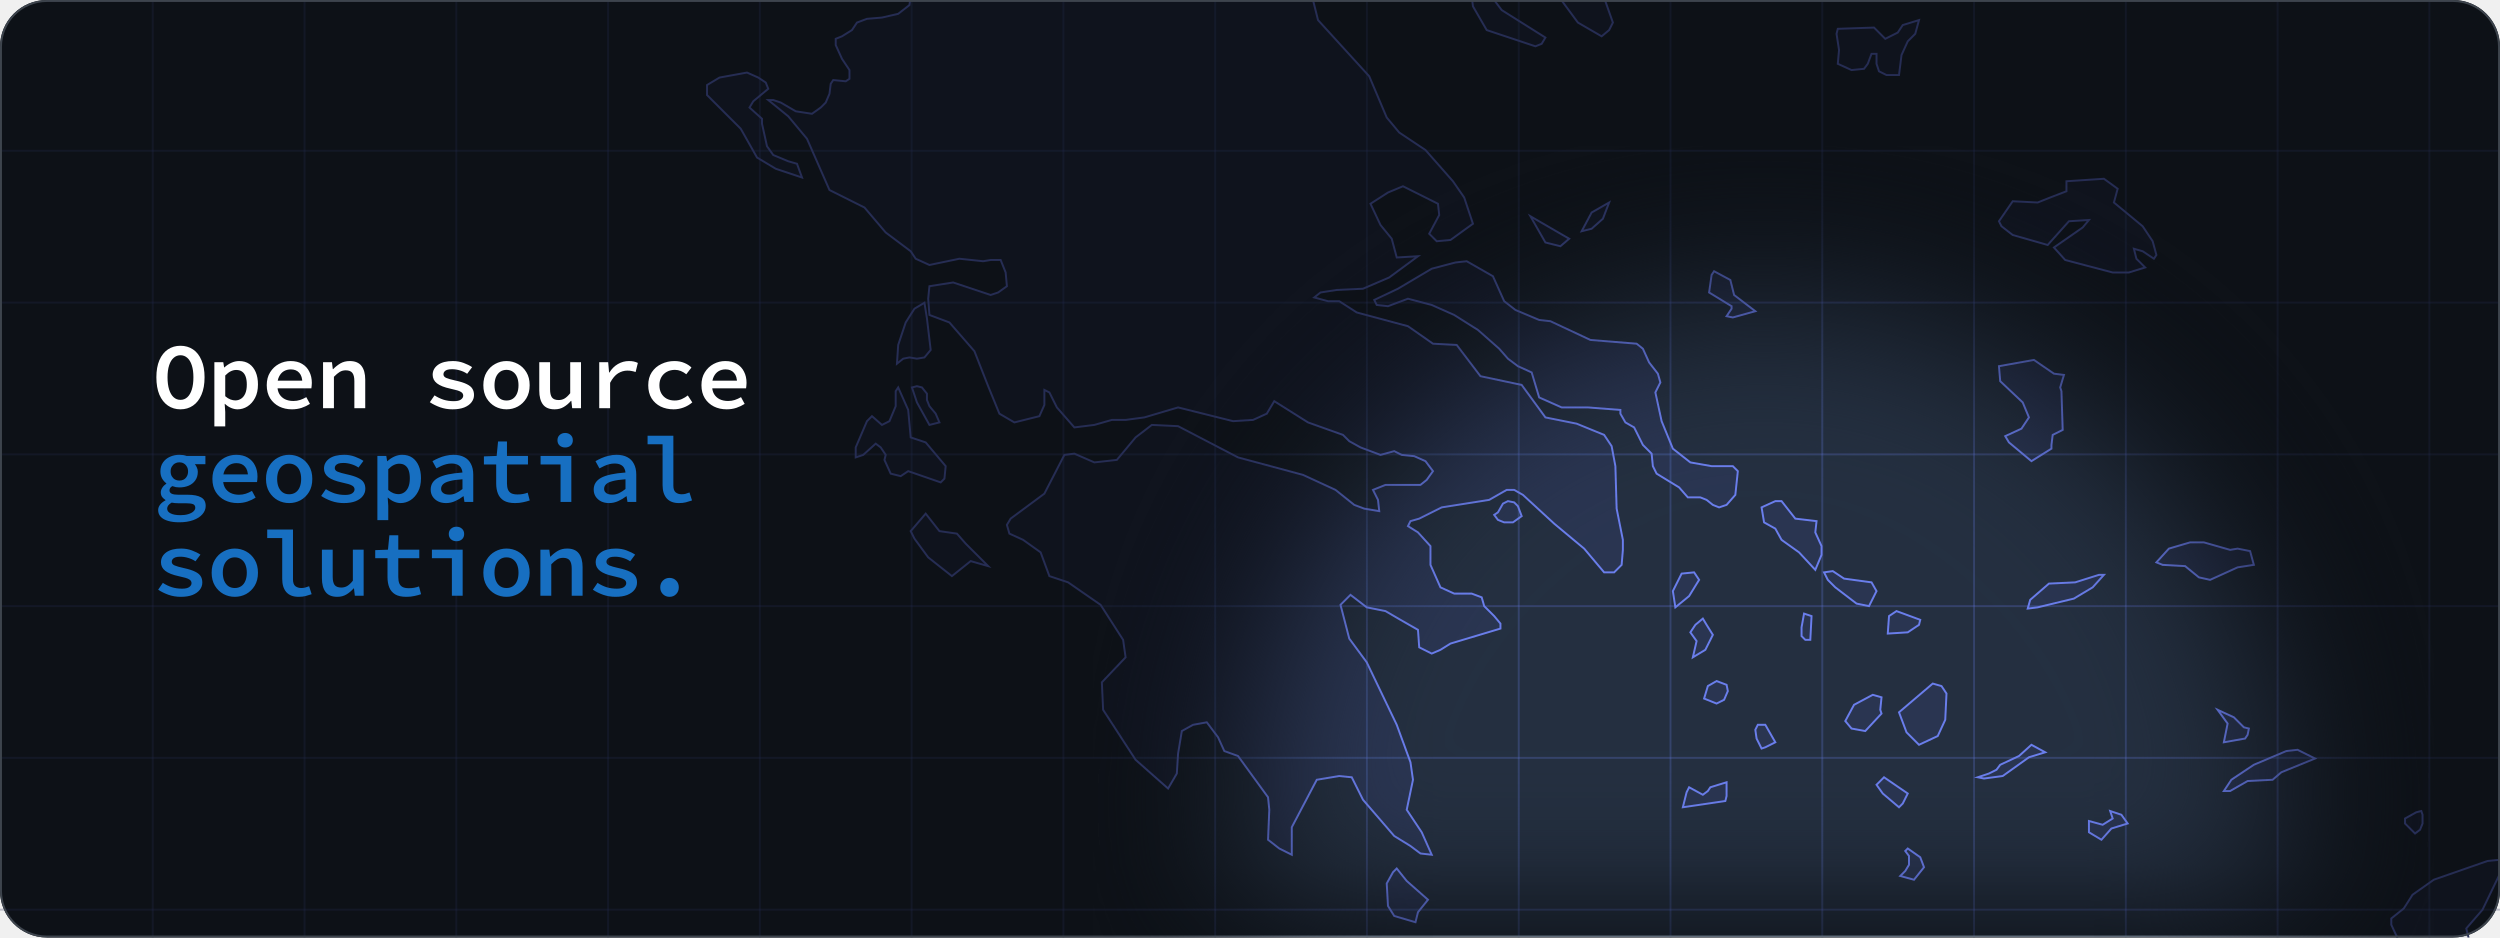
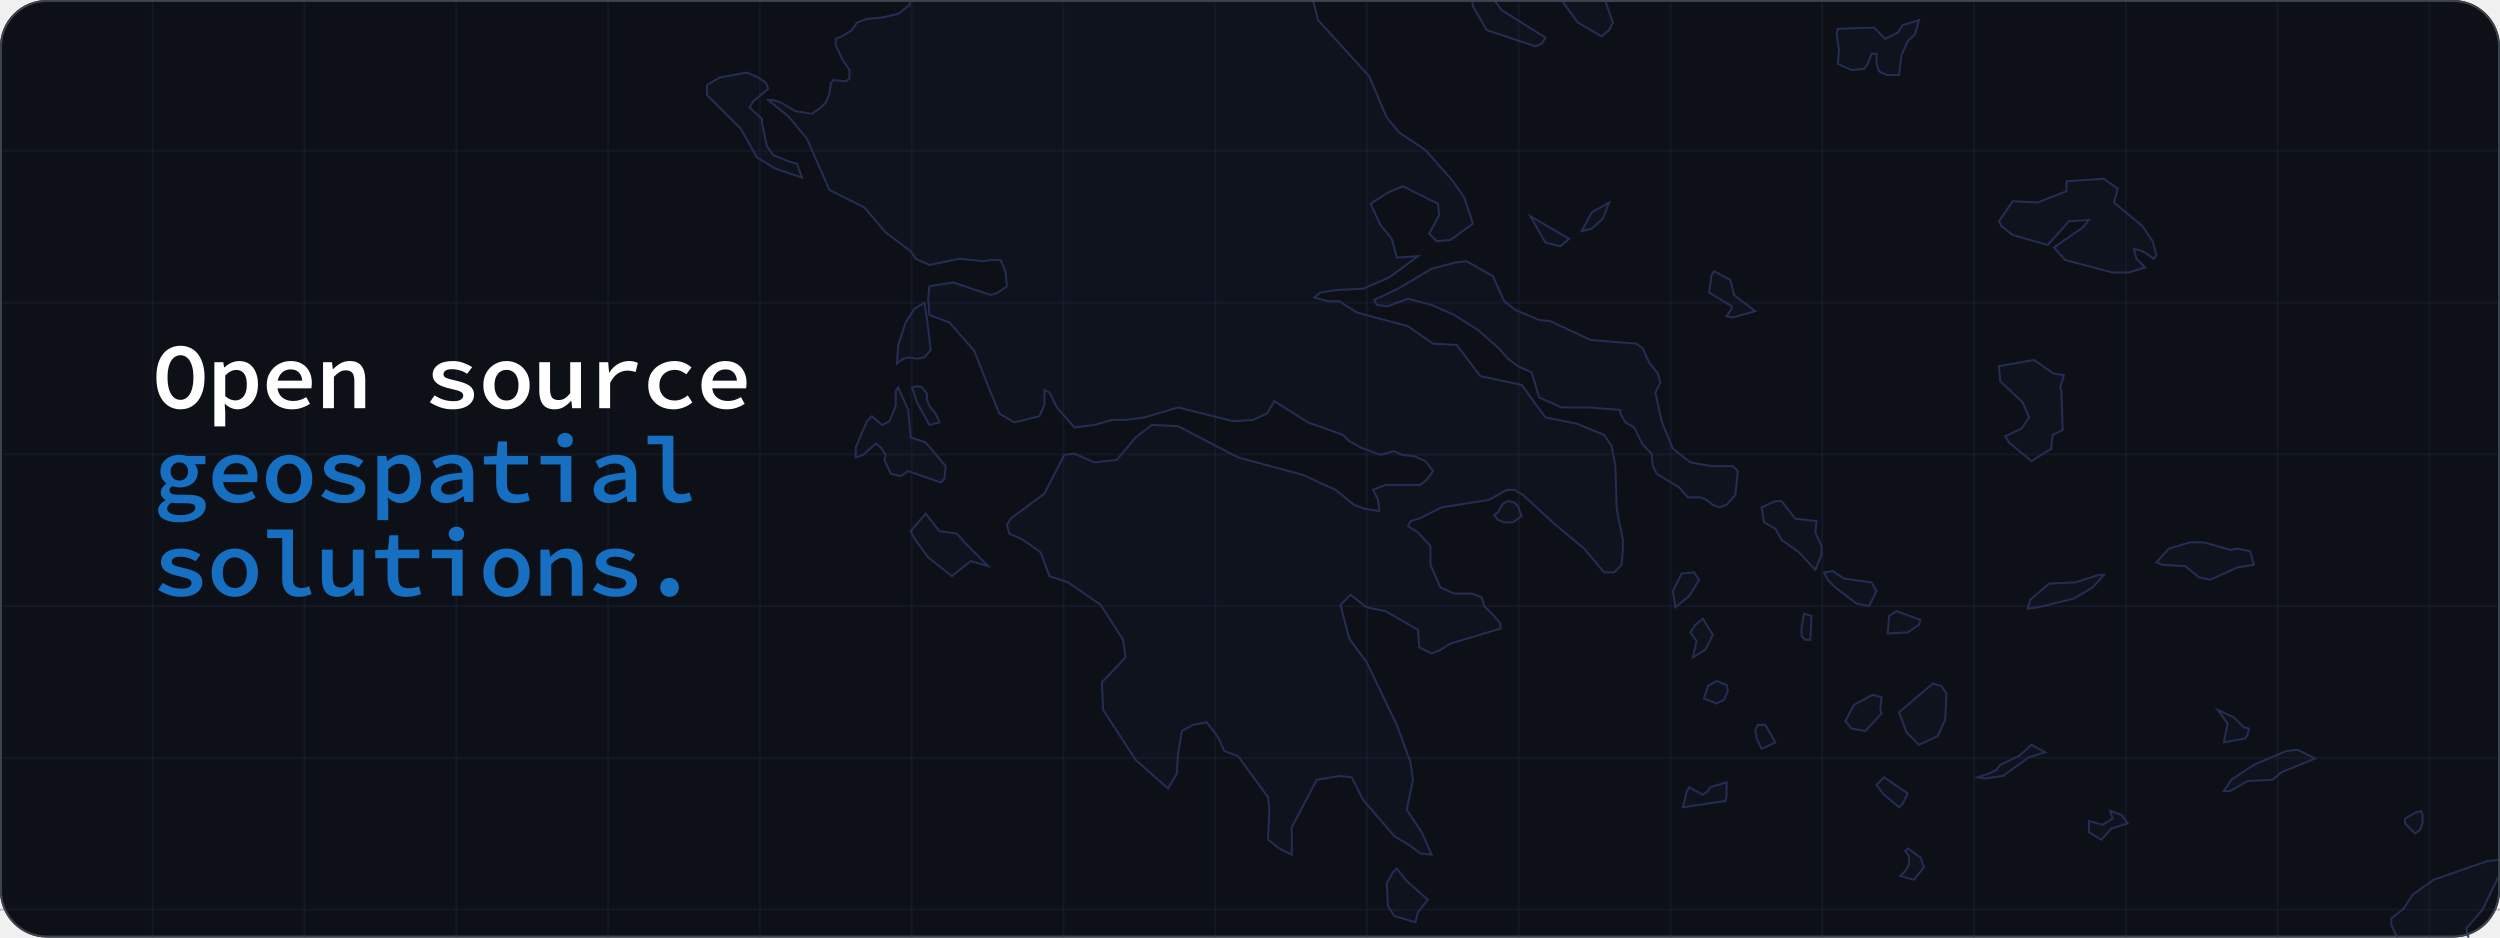
<svg xmlns="http://www.w3.org/2000/svg" width="1280" height="480" viewBox="0 0 1280 480" fill="none">
  <g clip-path="url(#clip0_2891_375)">
    <rect width="1280" height="480" rx="24" fill="#0D1117" />
    <line x1="78.209" y1="-2.18557e-08" x2="78.209" y2="979.125" stroke="#262D54" stroke-opacity="0.26" />
    <line x1="389.041" y1="-2.18557e-08" x2="389.041" y2="979.125" stroke="#262D54" stroke-opacity="0.26" />
    <line x1="699.875" y1="-2.18557e-08" x2="699.875" y2="979.125" stroke="#262D54" stroke-opacity="0.26" />
    <line x1="1010.71" y1="-2.18557e-08" x2="1010.71" y2="979.125" stroke="#262D54" stroke-opacity="0.26" />
    <line x1="155.916" y1="-2.18557e-08" x2="155.916" y2="979.125" stroke="#262D54" stroke-opacity="0.26" />
    <line x1="466.75" y1="-2.18557e-08" x2="466.75" y2="979.125" stroke="#262D54" stroke-opacity="0.26" />
    <line x1="777.584" y1="-2.18557e-08" x2="777.584" y2="979.125" stroke="#262D54" stroke-opacity="0.26" />
    <line x1="1088.42" y1="-2.18557e-08" x2="1088.42" y2="979.125" stroke="#262D54" stroke-opacity="0.26" />
    <line x1="233.625" y1="-2.18557e-08" x2="233.625" y2="979.125" stroke="#262D54" stroke-opacity="0.26" />
    <line x1="544.459" y1="-2.18557e-08" x2="544.459" y2="979.125" stroke="#262D54" stroke-opacity="0.26" />
    <line x1="855.291" y1="-2.18557e-08" x2="855.291" y2="979.125" stroke="#262D54" stroke-opacity="0.26" />
    <line x1="1166.12" y1="-2.18557e-08" x2="1166.12" y2="979.125" stroke="#262D54" stroke-opacity="0.26" />
    <line x1="311.334" y1="-2.18557e-08" x2="311.334" y2="979.125" stroke="#262D54" stroke-opacity="0.26" />
    <line x1="622.166" y1="-2.18557e-08" x2="622.166" y2="979.125" stroke="#262D54" stroke-opacity="0.26" />
    <line x1="933" y1="-2.18557e-08" x2="933" y2="979.125" stroke="#262D54" stroke-opacity="0.26" />
    <line x1="1243.83" y1="-2.18557e-08" x2="1243.83" y2="979.125" stroke="#262D54" stroke-opacity="0.26" />
    <line x1="4.37114e-08" y1="77.207" x2="1865" y2="77.207" stroke="#262D54" stroke-opacity="0.26" />
    <line x1="4.37114e-08" y1="154.918" x2="1865" y2="154.918" stroke="#262D54" stroke-opacity="0.26" />
    <line x1="4.37114e-08" y1="232.625" x2="1865" y2="232.625" stroke="#262D54" stroke-opacity="0.26" />
    <line x1="4.37114e-08" y1="310.332" x2="1865" y2="310.332" stroke="#262D54" stroke-opacity="0.26" />
    <line x1="4.37114e-08" y1="388.043" x2="1865" y2="388.043" stroke="#262D54" stroke-opacity="0.26" />
    <line x1="4.37114e-08" y1="465.75" x2="1865" y2="465.75" stroke="#262D54" stroke-opacity="0.26" />
    <path d="M1074.65 -197L1084.24 -194.441L1090 -190.603L1093.2 -186.764L1098.32 -183.565L1102.16 -182.926L1105.36 -172.05L1106.63 -157.976L1104.08 -152.218L1097.04 -150.939L1075.29 -138.144L1074.65 -125.988V-120.23L1075.29 -116.392L1077.85 -113.193V-108.075L1075.29 -102.958L1065.69 -94.001L1059.3 -86.964L1051.62 -77.368L1047.14 -76.088L1043.94 -74.169L1040.74 -79.286L1024.11 -88.243L985.728 -93.361L967.175 -100.398L958.859 -99.119L943.506 -106.796L932.631 -103.597L910.241 -90.163L898.085 -91.442L885.291 -99.759L876.976 -101.038L866.739 -96.56L850.746 -81.206L834.753 -73.529L820.039 -76.728H800.209L798.29 -67.771L802.127 -62.014L813.003 -51.778L807.885 -44.1L811.723 -36.424L818.76 -35.145L828.997 -35.784L848.188 -25.548L856.503 -15.312L862.262 -3.797L850.106 -12.113L842.43 -19.79L831.555 -22.349L816.202 -29.387L806.606 -30.666L796.37 -26.188L795.73 -21.07L806.606 -10.834L816.841 -4.436L821.959 0.682L825.798 11.557L823.878 15.396L820.039 18.594L807.885 11.557L789.973 -12.753L764.384 -17.871L759.906 -12.753L765.024 0.042L768.862 5.16L791.252 19.234L789.333 22.433L786.134 23.713L761.185 15.396L754.148 3.24L752.23 -12.113L729.199 -22.989L707.449 -34.504L702.331 -45.38L706.809 -49.219L710.008 -57.536L698.492 -56.256L690.816 -51.138L678.662 -46.02L678.022 -37.703L679.941 -30.026L676.102 -19.151L672.265 0.042L674.823 10.278L701.052 39.067L710.008 60.178L716.405 67.855L729.84 76.811L743.913 92.805L749.67 101.122L754.148 114.556L742.634 122.874L735.597 123.513L731.758 119.675L736.876 110.079L736.237 104.321L718.324 95.364L710.648 98.563L701.691 104.321L706.809 115.196L712.566 122.234L715.126 131.83L726.001 131.19L711.287 142.066L697.854 147.824L684.419 148.463L676.102 149.743L672.904 152.302L679.941 154.221H685.698L694.655 159.978L720.883 167.016L733.677 175.972L745.833 176.612L757.987 192.606L779.098 197.084L791.252 213.717L807.245 216.916L821.319 222.674L825.158 228.432L827.077 238.668L827.716 260.419L830.914 276.413V281.53L830.276 289.208L826.437 293.046H821.319L811.084 280.891L795.73 268.096L779.737 253.382L775.259 250.823H771.422L762.465 255.94L738.155 259.78L726.641 265.537L722.162 266.817L720.883 269.376L726.001 272.574L732.398 279.612V289.208L737.516 300.723L744.552 303.921H753.509L758.627 305.841L759.906 310.319L765.024 315.437L768.223 319.276V321.835L742.634 329.511L737.516 332.71L733.038 334.63L726.641 331.431L726.001 322.474L717.045 317.357L709.367 312.878L699.772 310.959L691.456 304.562L686.338 309.679L690.816 326.953L699.772 339.108L715.126 371.095L722.162 390.287L723.443 399.244L720.244 414.598L727.92 426.114L733.038 437.629L727.28 436.989L722.162 433.151L713.847 428.033L697.854 409.48L692.095 397.965L685.698 397.325L674.183 399.244L661.388 423.555V437.629L654.991 434.43L649.234 429.952L649.875 414.598L649.234 408.201L633.882 387.089L626.844 384.53L623.645 377.492L617.889 369.816L610.851 371.095L605.094 374.294L603.175 385.809L602.534 396.045L598.057 403.723L581.423 389.008L564.791 363.418L564.151 349.344L576.307 336.549L575.026 327.593L563.512 309.679L546.879 298.164L537.283 294.966L532.805 282.81L523.848 276.413L516.812 273.214L515.533 268.735L517.451 265.537L534.725 252.742L544.959 232.91L550.077 232.27L560.314 236.748L571.827 235.469L581.423 223.953L589.74 217.556L603.175 218.196L633.882 234.19L667.147 243.145L683.779 250.823L693.374 258.5L698.492 260.419L706.169 261.698L705.53 255.94L702.97 250.823L709.367 248.264H727.28L730.479 245.705L733.677 241.227L729.84 236.108L724.081 233.549L717.684 232.91L713.847 230.991L706.809 232.91L696.573 229.071L690.816 225.873L687.617 222.674L669.705 216.276L652.433 205.401L648.594 211.798L641.558 214.997L631.322 215.637L603.175 208.6L585.902 213.717L576.307 214.997H569.269L560.314 217.556L550.077 218.836L541.122 208.6L537.283 200.922L534.725 199.643V207.32L532.165 213.078L519.37 216.276L511.694 211.798L505.937 197.724L498.9 179.811L486.105 165.097L475.869 161.258L475.23 152.941L475.869 146.544L488.025 144.625L507.216 151.023L511.054 149.743L515.533 146.544L514.893 139.507L512.334 133.109H507.216L503.377 133.749L491.223 132.47L475.869 135.668L468.833 132.47L466.273 128.631L453.479 119.035L442.604 106.24L424.691 97.284L413.178 71.054L403.582 59.538L393.346 51.221H395.904L399.743 52.501L407.419 56.979L415.736 58.259L420.214 55.06L422.774 52.501L424.691 48.023L425.332 42.905L426.611 40.986L433.008 41.625L434.928 40.346V35.868L431.089 30.11L427.89 23.073V19.874L431.089 18.594L436.207 15.396L438.767 11.557L443.883 9.638L451.561 8.998L459.876 7.079L465.635 2.601L466.273 -1.877L469.472 -13.393L472.032 -19.151L475.869 -24.268L477.789 -31.305L481.628 -37.703L489.944 -40.262L496.98 -43.461L502.739 -51.778L505.937 -58.815V-63.293L501.458 -70.331L498.259 -77.368L498.9 -86.324L513.614 -86.964L518.732 -87.603L537.283 -88.243L545.6 -93.361L551.357 -92.722L563.512 -88.243L569.269 -91.442L585.262 -97.839L601.255 -117.032L608.293 -120.23L623.645 -121.51L628.763 -123.429L634.52 -122.79L651.792 -118.951L661.388 -118.312L672.904 -120.87L685.698 -125.349L688.897 -141.982L692.095 -144.541L700.412 -145.181H706.809L718.324 -143.901L732.398 -143.261L741.353 -150.939L755.429 -151.578L761.826 -152.857L772.701 -151.578H783.576L797.01 -154.777L809.805 -159.895L819.401 -159.255L823.238 -160.535L825.798 -161.814L828.356 -168.851L846.907 -169.491L853.305 -168.851H863.541L874.416 -172.69L877.614 -172.05L883.373 -161.174L885.931 -157.976L891.688 -155.416L904.482 -147.74L907.042 -149.659L912.799 -152.218L928.153 -148.379L942.866 -141.982L955.66 -133.025L969.735 -135.584L985.088 -140.062L995.324 -141.342L1006.2 -141.982L1012.6 -143.901L1027.31 -141.342L1042.66 -146.46L1049.7 -150.939L1051.62 -157.336L1050.34 -168.211L1047.14 -179.088L1043.3 -182.926L1042.02 -186.764L1043.94 -190.603L1046.5 -193.162L1056.74 -195.721L1074.65 -197ZM909.6 -60.094L896.167 -55.616L882.092 -63.933V-69.051L889.13 -79.286L892.969 -82.485L903.203 -81.846L908.962 -74.808L910.241 -71.61L908.321 -65.852L909.6 -60.094ZM1006.84 -37.063L994.684 -33.864L981.249 -44.1L994.043 -47.939L999.802 -44.741L1004.28 -41.542L1006.84 -37.063ZM980.61 17.315L976.771 21.154L973.573 28.191L972.293 38.426H965.896L962.057 36.508L960.778 32.669V27.551H958.22L956.3 32.669L954.381 35.228L947.984 35.868L940.948 32.669L941.586 25.631L940.307 17.315L940.948 14.756L959.499 14.117L965.256 19.874L971.653 16.676L974.213 12.836L982.53 10.278L980.61 17.315ZM408.06 83.849L410.618 90.886L397.185 86.407L387.589 80.65L379.272 65.936L362 48.663V43.545L368.397 39.706L382.471 37.147L388.228 39.706L392.067 42.266L393.346 45.464L385.669 51.862L383.75 55.06L390.147 60.818V63.377L392.705 74.892L395.904 79.37L403.582 82.569L408.06 83.849ZM1084.24 96.644L1082.33 103.681L1097.04 115.836L1102.16 123.513L1104.08 130.55L1102.8 132.47L1097.04 128.631L1092.56 127.351L1093.84 132.47L1098.32 136.948L1090 139.507H1081.69L1057.38 133.109L1051.62 126.712L1066.33 116.476L1069.53 112.638L1059.3 113.277L1048.42 125.433L1030.51 120.314L1024.75 115.836L1023.47 113.277L1030.51 103.042L1043.3 103.681L1049.7 101.122L1058.02 97.923V92.805L1077.21 91.526L1084.24 96.644ZM814.921 117.116L809.805 118.395L814.921 108.799L823.878 103.681L820.68 111.997L814.921 117.116ZM803.408 122.234L798.928 126.072L791.252 124.153L783.576 110.718L803.408 122.234ZM764.384 141.426L770.141 154.221L775.899 158.699L788.053 163.817L793.812 164.457L814.283 174.053L837.952 175.972L841.151 178.531L844.349 185.568L848.827 191.326L850.106 195.805L847.548 200.922L850.746 215.637L856.503 229.711L865.46 236.748L876.335 238.668H887.21L889.77 241.227L888.489 253.382L884.012 258.5L880.174 259.78L876.976 258.5L873.777 255.94L870.578 254.661H864.181L859.702 249.543L848.188 242.506L846.269 238.668L845.628 232.27L841.151 227.792L836.673 218.836L832.195 216.276L829.635 211.798V209.879L813.003 208.6H799.569L788.053 203.481L784.216 190.687L777.178 187.488L772.06 183.649L767.583 178.531L756.708 168.935L744.552 161.258L733.038 156.14L720.883 152.941L710.648 156.78L704.89 156.14L703.611 153.581L715.765 147.824L733.038 137.587L745.192 134.388L750.949 133.749L764.384 141.426ZM898.726 159.339L887.21 162.538L884.012 161.898L886.571 158.06V156.78L875.056 149.743L876.335 140.786L877.614 138.867L885.931 143.345L887.851 151.023L898.726 159.339ZM473.311 183.01L469.472 183.649L465.635 183.01L462.436 183.649L459.237 186.209L459.876 176.612L463.715 165.097L468.193 158.06L473.311 155L474.59 163L476.509 179.171L473.311 183.01ZM1050.34 229.711L1040.1 236.108L1028.59 226.512L1026.67 223.313L1034.99 219.475L1038.82 213.717L1035.63 206.041L1024.11 195.164L1023.47 187.488L1041.38 184.289L1051.62 191.326L1056.74 191.966L1054.82 198.363L1055.46 200.283L1056.1 220.115L1050.98 222.674L1050.34 227.792V229.711ZM480.987 216.276L475.869 217.556L469.472 206.041L466.914 198.363L469.472 197.724L472.032 198.363L474.59 201.562V204.761L475.869 207.959L479.068 211.798L480.987 216.276ZM464.994 209.879L466.273 223.953L473.951 226.512L484.186 238.668L483.547 245.065L481.628 246.985L464.994 241.227L461.157 243.786L456.039 242.506L452.84 235.469L453.479 232.91L450.921 229.071L448.362 227.152L441.965 232.91L438.126 234.19V229.071L443.883 215.637L446.443 213.078L451.561 217.556L455.398 215.637L458.597 207.959V200.283L459.876 198.363L464.994 209.879ZM779.098 264.257L774.62 267.456H770.141L766.942 266.177L765.024 263.618L766.942 262.338L769.502 257.86L772.06 256.581L775.259 257.22L777.178 259.139L779.098 264.257ZM932.631 284.089L929.432 291.767L921.116 282.81L912.16 276.413L908.962 270.655L903.203 267.456L901.924 259.78L908.962 256.581H912.16L919.196 265.537L930.071 266.817L929.432 272.574L932.631 279.612V284.089ZM494.422 278.332L505.937 289.847L496.98 287.288L487.384 294.966L475.23 285.369L468.193 275.773L466.273 271.934L473.951 262.978L480.987 271.934L489.944 273.214L494.422 278.332ZM1128.38 277.692L1141.82 281.53L1145.66 280.891L1152.06 282.171L1153.97 289.208L1145.66 290.487L1131.58 296.884L1125.83 295.605L1118.79 289.847L1107.28 289.208L1104.08 287.928L1110.47 280.891L1121.35 277.692H1128.38ZM864.82 305.201L857.784 310.959L856.503 302.642L860.983 293.686L867.38 293.046L869.938 296.884L864.82 305.201ZM960.778 302.642L956.941 310.319L950.544 309.04L939.667 300.723L935.83 296.884L933.91 293.046L938.388 292.406L944.146 296.245L958.22 298.164L960.778 302.642ZM1043.3 310.959L1038.19 311.599L1039.46 307.12L1049.06 298.804L1062.49 298.164L1074.65 294.325H1077.21L1071.45 300.723L1061.85 306.481L1043.3 310.959ZM976.771 323.754L966.537 324.394L967.175 315.437L971.014 312.878L983.168 317.357L982.53 319.915L976.771 323.754ZM927.513 315.437L926.873 327.593H924.314L922.395 325.673V321.195L923.674 314.158L927.513 315.437ZM873.137 332.71L866.739 336.549L868.659 328.232L865.46 323.754L868.019 319.915L871.858 316.716L873.777 319.915L876.976 325.033L873.137 332.71ZM882.732 358.3L878.893 360.219L872.496 357.66L874.416 351.263L878.893 348.704L884.012 350.623L884.652 353.822L882.732 358.3ZM992.125 376.853L982.53 381.331L976.132 374.934L972.293 364.697L989.566 349.984L994.043 351.263L996.603 355.101L995.963 368.536L992.125 376.853ZM963.338 365.338L955.021 374.294L947.984 373.014L944.785 369.176L949.263 360.859L958.859 355.742L963.338 357.021L962.698 363.418L963.338 365.338ZM1149.5 378.133L1138.62 380.051L1140.54 370.455L1135.42 363.418L1143.74 367.257L1148.86 372.375L1151.42 373.014L1150.78 376.213L1149.5 378.133ZM903.844 382.611L901.924 383.25L899.366 378.133L898.726 373.654L900.005 371.095H903.844L908.962 380.051L903.844 382.611ZM1025.39 397.325L1015.79 398.604L1012.6 397.965L1018.35 396.045L1022.19 394.126L1024.11 391.567L1033.71 387.089L1040.1 381.331L1047.14 385.17L1038.82 387.729L1025.39 397.325ZM1141.82 405.002H1138.62L1142.46 399.244L1153.97 391.567L1170.61 384.53L1176.36 383.89L1185.32 388.369L1168.05 395.406L1163.57 399.244L1150.78 399.883L1141.82 405.002ZM974.213 411.399L972.293 413.319L963.977 406.281L960.778 401.803L964.617 397.965L976.771 406.281L974.213 411.399ZM884.012 400.524V407.561L883.373 410.12L861.621 413.319L863.541 405.641L864.82 403.082L871.858 406.921L874.416 405.002L875.695 403.082L884.012 400.524ZM1239.06 424.834L1236.5 426.753L1231.38 421.635V419.076L1237.14 415.877L1239.7 415.238L1240.34 417.157V421.635L1239.06 424.834ZM1089.36 421.635L1081.05 424.194L1075.93 429.952L1069.53 426.114V420.356L1076.57 422.275L1081.69 419.076L1080.41 415.238L1086.16 417.157L1089.36 421.635ZM985.088 444.026L979.97 450.424L972.934 448.505L975.492 445.946L977.412 442.747V438.268L975.492 435.71L976.771 434.43L983.168 438.909L985.088 444.026ZM1237.14 497.125L1229.46 499.685H1226.9L1223.7 494.566L1228.18 481.771L1224.34 473.454V470.256L1230.74 465.138L1235.22 458.101L1246.09 450.424L1273.6 440.827L1280 440.188V447.225L1271.04 465.778L1262.73 475.374L1264.65 483.051L1251.85 484.97L1237.14 497.125ZM726.001 467.057L724.722 472.175L713.847 468.976L710.648 463.858L710.008 452.343L713.206 446.585L715.126 444.666L720.244 451.063L731.119 460.659L726.001 467.057ZM1166.13 550.864L1162.29 557.262L1158.45 551.504L1160.37 545.107L1155.89 534.871L1164.85 520.156V513.119L1171.89 509.281L1169.97 521.435L1164.85 531.032L1170.61 539.349L1173.17 548.305L1166.13 550.864ZM811.084 542.547L818.12 543.187H827.716L830.276 542.547L836.673 536.15H844.349L847.548 542.547L839.871 545.746L838.592 547.666L839.871 548.945L845.628 551.504L853.945 550.224V555.342L855.865 559.82L859.702 562.379L864.181 563.019L873.777 562.379L883.373 560.461L892.969 557.262L903.203 555.342L933.27 557.262L944.146 564.299L964.617 564.939L983.809 568.777L994.043 566.218L1011.32 563.659L1013.88 566.218L1011.96 582.211L1013.23 586.69L1018.35 589.249L1023.47 587.969L1029.23 582.852L1043.3 579.013H1058.02L1070.81 568.137L1074.65 567.498L1072.09 572.615L1070.17 585.41L1067.61 592.448L1066.33 598.205L1058.02 601.404L1045.22 602.044L1022.19 600.764L998.523 602.684L955.021 608.442L911.52 611L905.763 609.081V602.044L905.123 596.926L902.564 593.727L889.13 590.528L876.335 585.41L826.437 578.373L814.921 575.814L795.73 577.094H788.694L783.576 574.535L780.377 570.057L779.098 555.982L781.656 542.547L785.495 538.709L787.415 542.547L792.531 544.467L797.01 540.628V534.23L799.569 528.473L803.408 531.032L805.966 539.988L811.084 542.547Z" fill="#262D54" fill-opacity="0.1" stroke="#262D54" />
    <rect x="0.5" y="0.5" width="1279" height="479" rx="23.5" stroke="#3D444D" />
-     <g style="mix-blend-mode:color-dodge" filter="url(#filter0_f_2891_375)">
-       <circle cx="903" cy="418" r="263" fill="#A4A4A4" />
+     <g style="mix-blend-mode:color-dodge" filter="url(#filter0_f_2891_375)" clip-path="url(#clip0_2891_375)">
+       <circle cx="903" cy="418" r="263" fill="url(#pulseGrad)">
+         <animate attributeName="r" values="263;290;263" dur="4.5s" repeatCount="indefinite" calcMode="spline" keySplines="0.42 0 0.58 1; 0.42 0 0.58 1" />
+         <animate attributeName="opacity" values="0.92;0.75;0.92" dur="4.5s" repeatCount="indefinite" />
+       </circle>
    </g>
    <path d="M92.4 209.576C89.968 209.576 87.824 208.936 85.968 207.656C84.112 206.376 82.656 204.52 81.6 202.088C80.576 199.656 80.064 196.68 80.064 193.16C80.064 189.736 80.576 186.824 81.6 184.424C82.656 181.992 84.112 180.152 85.968 178.904C87.824 177.656 89.968 177.032 92.4 177.032C94.832 177.032 96.976 177.656 98.832 178.904C100.688 180.152 102.128 181.992 103.152 184.424C104.208 186.824 104.736 189.736 104.736 193.16C104.736 196.68 104.208 199.656 103.152 202.088C102.128 204.52 100.688 206.376 98.832 207.656C96.976 208.936 94.832 209.576 92.4 209.576ZM92.4 204.728C93.744 204.728 94.912 204.28 95.904 203.384C96.896 202.488 97.664 201.176 98.208 199.448C98.752 197.72 99.024 195.624 99.024 193.16C99.024 190.76 98.752 188.728 98.208 187.064C97.664 185.368 96.896 184.088 95.904 183.224C94.912 182.328 93.744 181.88 92.4 181.88C91.056 181.88 89.888 182.328 88.896 183.224C87.904 184.088 87.136 185.368 86.592 187.064C86.048 188.728 85.776 190.76 85.776 193.16C85.776 195.624 86.048 197.72 86.592 199.448C87.136 201.176 87.904 202.488 88.896 203.384C89.888 204.28 91.056 204.728 92.4 204.728ZM109.757 218.312V185.432H114.317L114.749 188.12H114.893C115.917 187.16 117.085 186.376 118.397 185.768C119.741 185.16 121.085 184.856 122.429 184.856C124.509 184.856 126.253 185.352 127.661 186.344C129.069 187.336 130.157 188.728 130.925 190.52C131.693 192.312 132.077 194.424 132.077 196.856C132.077 199.544 131.581 201.832 130.589 203.72C129.597 205.608 128.301 207.064 126.701 208.088C125.133 209.08 123.437 209.576 121.613 209.576C120.557 209.576 119.453 209.336 118.301 208.856C117.181 208.376 116.141 207.688 115.181 206.792H115.037L115.325 210.92V218.312H109.757ZM120.461 205.016C121.581 205.016 122.589 204.712 123.485 204.104C124.381 203.496 125.085 202.6 125.597 201.416C126.109 200.2 126.365 198.696 126.365 196.904C126.365 195.336 126.173 193.992 125.789 192.872C125.405 191.752 124.813 190.904 124.013 190.328C123.245 189.72 122.205 189.416 120.893 189.416C119.997 189.416 119.085 189.64 118.157 190.088C117.229 190.536 116.285 191.256 115.325 192.248V202.856C116.189 203.624 117.085 204.184 118.013 204.536C118.941 204.856 119.757 205.016 120.461 205.016ZM149.483 209.576C147.083 209.576 144.907 209.096 142.955 208.136C141.003 207.144 139.451 205.736 138.299 203.912C137.147 202.056 136.571 199.816 136.571 197.192C136.571 194.632 137.147 192.44 138.299 190.616C139.451 188.76 140.955 187.336 142.811 186.344C144.667 185.352 146.651 184.856 148.763 184.856C151.099 184.856 153.067 185.336 154.667 186.296C156.299 187.256 157.531 188.584 158.363 190.28C159.227 191.944 159.659 193.864 159.659 196.04C159.659 196.584 159.627 197.112 159.563 197.624C159.531 198.104 159.483 198.504 159.419 198.824H140.555V194.888H155.867L154.811 196.136C154.811 193.8 154.283 192.056 153.227 190.904C152.203 189.72 150.763 189.128 148.907 189.128C147.595 189.128 146.411 189.432 145.355 190.04C144.331 190.648 143.515 191.56 142.907 192.776C142.299 193.96 141.995 195.432 141.995 197.192C141.995 199.016 142.331 200.52 143.003 201.704C143.707 202.888 144.667 203.784 145.883 204.392C147.131 205 148.571 205.304 150.203 205.304C151.451 205.304 152.603 205.128 153.659 204.776C154.715 204.424 155.771 203.944 156.827 203.336L158.699 206.792C157.451 207.592 156.043 208.264 154.475 208.808C152.907 209.32 151.243 209.576 149.483 209.576ZM165.4 209V185.432H169.96L170.392 188.984H170.584C171.704 187.832 172.936 186.856 174.28 186.056C175.656 185.256 177.256 184.856 179.08 184.856C181.8 184.856 183.8 185.688 185.08 187.352C186.36 189.016 187 191.368 187 194.408V209H181.432V195.128C181.432 193.24 181.096 191.848 180.424 190.952C179.752 190.056 178.616 189.608 177.016 189.608C175.864 189.608 174.84 189.88 173.944 190.424C173.048 190.968 172.056 191.8 170.968 192.92V209H165.4ZM231.65 209.576C229.442 209.576 227.33 209.224 225.314 208.52C223.298 207.784 221.554 206.92 220.082 205.928L222.482 202.424C223.89 203.352 225.41 204.088 227.042 204.632C228.674 205.144 230.45 205.4 232.37 205.4C234.002 205.4 235.202 205.128 235.97 204.584C236.77 204.008 237.17 203.336 237.17 202.568C237.17 202.184 237.074 201.832 236.882 201.512C236.722 201.192 236.418 200.904 235.97 200.648C235.522 200.36 234.866 200.088 234.002 199.832C233.138 199.576 232.018 199.304 230.642 199.016C227.506 198.344 225.202 197.432 223.73 196.28C222.258 195.128 221.522 193.672 221.522 191.912C221.522 189.832 222.418 188.136 224.21 186.824C226.034 185.512 228.594 184.856 231.89 184.856C233.842 184.856 235.666 185.176 237.362 185.816C239.09 186.456 240.546 187.176 241.73 187.976L239.186 191.384C238.066 190.616 236.834 190.04 235.49 189.656C234.146 189.24 232.786 189.032 231.41 189.032C230.354 189.032 229.506 189.144 228.866 189.368C228.258 189.592 227.794 189.912 227.474 190.328C227.186 190.712 227.042 191.144 227.042 191.624C227.042 192.456 227.522 193.08 228.482 193.496C229.442 193.912 231.01 194.36 233.186 194.84C235.714 195.384 237.666 196.008 239.042 196.712C240.418 197.384 241.362 198.168 241.874 199.064C242.418 199.928 242.69 201 242.69 202.28C242.69 203.624 242.258 204.856 241.394 205.976C240.562 207.064 239.33 207.944 237.698 208.616C236.066 209.256 234.05 209.576 231.65 209.576ZM259.328 209.576C257.248 209.576 255.312 209.096 253.52 208.136C251.728 207.144 250.272 205.736 249.152 203.912C248.032 202.056 247.472 199.832 247.472 197.24C247.472 194.616 248.032 192.392 249.152 190.568C250.272 188.712 251.728 187.304 253.52 186.344C255.312 185.352 257.248 184.856 259.328 184.856C261.408 184.856 263.344 185.352 265.136 186.344C266.928 187.304 268.384 188.712 269.504 190.568C270.624 192.392 271.184 194.616 271.184 197.24C271.184 199.832 270.624 202.056 269.504 203.912C268.384 205.736 266.928 207.144 265.136 208.136C263.344 209.096 261.408 209.576 259.328 209.576ZM259.328 205.064C260.608 205.064 261.712 204.744 262.64 204.104C263.568 203.464 264.272 202.552 264.752 201.368C265.232 200.184 265.472 198.808 265.472 197.24C265.472 195.672 265.232 194.296 264.752 193.112C264.272 191.928 263.568 191.016 262.64 190.376C261.712 189.704 260.608 189.368 259.328 189.368C258.048 189.368 256.944 189.704 256.016 190.376C255.12 191.016 254.416 191.928 253.904 193.112C253.424 194.296 253.184 195.672 253.184 197.24C253.184 198.808 253.424 200.184 253.904 201.368C254.416 202.552 255.12 203.464 256.016 204.104C256.944 204.744 258.048 205.064 259.328 205.064ZM283.981 209.576C281.229 209.576 279.229 208.744 277.981 207.08C276.733 205.416 276.109 203.064 276.109 200.024V185.432H281.629V199.304C281.629 201.192 281.949 202.584 282.589 203.48C283.261 204.376 284.413 204.824 286.045 204.824C287.133 204.824 288.125 204.568 289.021 204.056C289.949 203.512 290.925 202.6 291.949 201.32V185.432H297.469V209H292.957L292.525 205.256H292.333C291.213 206.536 289.981 207.576 288.637 208.376C287.293 209.176 285.741 209.576 283.981 209.576ZM306.81 209V185.432H311.37L311.85 190.76H311.994C313.178 188.84 314.634 187.384 316.362 186.392C318.122 185.368 320.01 184.856 322.026 184.856C322.986 184.856 323.818 184.936 324.522 185.096C325.226 185.256 325.914 185.496 326.586 185.816L325.434 190.472C324.666 190.216 323.978 190.04 323.37 189.944C322.794 189.816 322.058 189.752 321.162 189.752C319.562 189.752 317.994 190.216 316.458 191.144C314.954 192.072 313.594 193.688 312.378 195.992V209H306.81ZM344.903 209.576C342.439 209.576 340.215 209.096 338.231 208.136C336.279 207.144 334.727 205.736 333.575 203.912C332.455 202.056 331.895 199.832 331.895 197.24C331.895 194.616 332.503 192.392 333.719 190.568C334.967 188.712 336.615 187.304 338.663 186.344C340.711 185.352 342.919 184.856 345.287 184.856C347.207 184.856 348.903 185.176 350.375 185.816C351.847 186.424 353.063 187.208 354.023 188.168L351.383 191.624C350.455 190.888 349.511 190.328 348.551 189.944C347.623 189.56 346.631 189.368 345.575 189.368C344.007 189.368 342.615 189.704 341.399 190.376C340.215 191.016 339.287 191.928 338.615 193.112C337.943 194.296 337.607 195.672 337.607 197.24C337.607 198.808 337.927 200.184 338.567 201.368C339.239 202.552 340.151 203.464 341.303 204.104C342.487 204.744 343.863 205.064 345.431 205.064C346.775 205.064 348.007 204.808 349.127 204.296C350.247 203.784 351.255 203.176 352.151 202.472L354.455 206.024C353.111 207.176 351.607 208.056 349.943 208.664C348.279 209.272 346.599 209.576 344.903 209.576ZM372.052 209.576C369.652 209.576 367.476 209.096 365.524 208.136C363.572 207.144 362.02 205.736 360.868 203.912C359.716 202.056 359.14 199.816 359.14 197.192C359.14 194.632 359.716 192.44 360.868 190.616C362.02 188.76 363.524 187.336 365.38 186.344C367.236 185.352 369.22 184.856 371.332 184.856C373.668 184.856 375.636 185.336 377.236 186.296C378.868 187.256 380.1 188.584 380.932 190.28C381.796 191.944 382.228 193.864 382.228 196.04C382.228 196.584 382.196 197.112 382.132 197.624C382.1 198.104 382.052 198.504 381.988 198.824H363.124V194.888H378.436L377.38 196.136C377.38 193.8 376.852 192.056 375.796 190.904C374.772 189.72 373.332 189.128 371.476 189.128C370.164 189.128 368.98 189.432 367.924 190.04C366.9 190.648 366.084 191.56 365.476 192.776C364.868 193.96 364.564 195.432 364.564 197.192C364.564 199.016 364.9 200.52 365.572 201.704C366.276 202.888 367.236 203.784 368.452 204.392C369.7 205 371.14 205.304 372.772 205.304C374.02 205.304 375.172 205.128 376.228 204.776C377.284 204.424 378.34 203.944 379.396 203.336L381.268 206.792C380.02 207.592 378.612 208.264 377.044 208.808C375.476 209.32 373.812 209.576 372.052 209.576Z" fill="white" />
    <path d="M91.728 267.416C89.552 267.416 87.664 267.176 86.064 266.696C84.464 266.248 83.216 265.56 82.32 264.632C81.424 263.704 80.976 262.536 80.976 261.128C80.976 260.2 81.296 259.304 81.936 258.44C82.576 257.576 83.504 256.824 84.72 256.184V255.992C84.112 255.608 83.552 255.112 83.04 254.504C82.56 253.864 82.32 253.048 82.32 252.056C82.32 251.288 82.576 250.504 83.088 249.704C83.6 248.904 84.288 248.216 85.152 247.64V247.448C84.32 246.84 83.6 246.024 82.992 245C82.416 243.944 82.128 242.728 82.128 241.352C82.128 239.528 82.576 237.992 83.472 236.744C84.368 235.464 85.552 234.504 87.024 233.864C88.496 233.192 90.096 232.856 91.824 232.856C93.232 232.856 94.464 233.048 95.52 233.432H105.168V237.656H99.744C100.16 238.104 100.512 238.68 100.8 239.384C101.12 240.056 101.28 240.776 101.28 241.544C101.28 243.272 100.848 244.744 99.984 245.96C99.152 247.144 98.032 248.04 96.624 248.648C95.216 249.256 93.616 249.56 91.824 249.56C91.28 249.56 90.688 249.512 90.048 249.416C89.44 249.288 88.832 249.112 88.224 248.888C87.744 249.176 87.376 249.496 87.12 249.848C86.896 250.2 86.784 250.616 86.784 251.096C86.784 251.832 87.152 252.392 87.888 252.776C88.656 253.128 89.776 253.304 91.248 253.304H96.048C99.12 253.304 101.424 253.752 102.96 254.648C104.528 255.512 105.312 256.984 105.312 259.064C105.312 260.6 104.752 262.008 103.632 263.288C102.544 264.568 100.976 265.576 98.928 266.312C96.912 267.048 94.512 267.416 91.728 267.416ZM91.824 246.056C92.656 246.056 93.408 245.88 94.08 245.528C94.752 245.144 95.28 244.6 95.664 243.896C96.08 243.192 96.288 242.344 96.288 241.352C96.288 240.392 96.08 239.576 95.664 238.904C95.28 238.2 94.752 237.656 94.08 237.272C93.408 236.888 92.656 236.696 91.824 236.696C91.024 236.696 90.288 236.888 89.616 237.272C88.944 237.656 88.4 238.2 87.984 238.904C87.568 239.576 87.36 240.392 87.36 241.352C87.36 242.344 87.568 243.192 87.984 243.896C88.4 244.6 88.944 245.144 89.616 245.528C90.288 245.88 91.024 246.056 91.824 246.056ZM92.4 263.768C93.936 263.768 95.264 263.592 96.384 263.24C97.536 262.888 98.416 262.424 99.024 261.848C99.664 261.272 99.984 260.648 99.984 259.976C99.984 259.048 99.584 258.424 98.784 258.104C98.016 257.816 96.832 257.672 95.232 257.672H91.488C90.72 257.672 90.048 257.64 89.472 257.576C88.896 257.512 88.368 257.432 87.888 257.336C87.056 257.816 86.464 258.312 86.112 258.824C85.76 259.336 85.584 259.864 85.584 260.408C85.584 261.464 86.176 262.28 87.36 262.856C88.544 263.464 90.224 263.768 92.4 263.768ZM121.661 257.576C119.261 257.576 117.085 257.096 115.133 256.136C113.181 255.144 111.629 253.736 110.477 251.912C109.325 250.056 108.749 247.816 108.749 245.192C108.749 242.632 109.325 240.44 110.477 238.616C111.629 236.76 113.133 235.336 114.989 234.344C116.845 233.352 118.829 232.856 120.941 232.856C123.277 232.856 125.245 233.336 126.845 234.296C128.477 235.256 129.709 236.584 130.541 238.28C131.405 239.944 131.837 241.864 131.837 244.04C131.837 244.584 131.805 245.112 131.741 245.624C131.709 246.104 131.661 246.504 131.597 246.824H112.733V242.888H128.045L126.989 244.136C126.989 241.8 126.461 240.056 125.405 238.904C124.381 237.72 122.941 237.128 121.085 237.128C119.773 237.128 118.589 237.432 117.533 238.04C116.509 238.648 115.693 239.56 115.085 240.776C114.477 241.96 114.173 243.432 114.173 245.192C114.173 247.016 114.509 248.52 115.181 249.704C115.885 250.888 116.845 251.784 118.061 252.392C119.309 253 120.749 253.304 122.381 253.304C123.629 253.304 124.781 253.128 125.837 252.776C126.893 252.424 127.949 251.944 129.005 251.336L130.877 254.792C129.629 255.592 128.221 256.264 126.653 256.808C125.085 257.32 123.421 257.576 121.661 257.576ZM148.043 257.576C145.963 257.576 144.027 257.096 142.235 256.136C140.443 255.144 138.987 253.736 137.867 251.912C136.747 250.056 136.187 247.832 136.187 245.24C136.187 242.616 136.747 240.392 137.867 238.568C138.987 236.712 140.443 235.304 142.235 234.344C144.027 233.352 145.963 232.856 148.043 232.856C150.123 232.856 152.059 233.352 153.851 234.344C155.643 235.304 157.099 236.712 158.219 238.568C159.339 240.392 159.899 242.616 159.899 245.24C159.899 247.832 159.339 250.056 158.219 251.912C157.099 253.736 155.643 255.144 153.851 256.136C152.059 257.096 150.123 257.576 148.043 257.576ZM148.043 253.064C149.323 253.064 150.427 252.744 151.355 252.104C152.283 251.464 152.987 250.552 153.467 249.368C153.947 248.184 154.187 246.808 154.187 245.24C154.187 243.672 153.947 242.296 153.467 241.112C152.987 239.928 152.283 239.016 151.355 238.376C150.427 237.704 149.323 237.368 148.043 237.368C146.763 237.368 145.659 237.704 144.731 238.376C143.835 239.016 143.131 239.928 142.619 241.112C142.139 242.296 141.899 243.672 141.899 245.24C141.899 246.808 142.139 248.184 142.619 249.368C143.131 250.552 143.835 251.464 144.731 252.104C145.659 252.744 146.763 253.064 148.043 253.064ZM176.008 257.576C173.8 257.576 171.688 257.224 169.672 256.52C167.656 255.784 165.912 254.92 164.44 253.928L166.84 250.424C168.248 251.352 169.768 252.088 171.4 252.632C173.032 253.144 174.808 253.4 176.728 253.4C178.36 253.4 179.56 253.128 180.328 252.584C181.128 252.008 181.528 251.336 181.528 250.568C181.528 250.184 181.432 249.832 181.24 249.512C181.08 249.192 180.776 248.904 180.328 248.648C179.88 248.36 179.224 248.088 178.36 247.832C177.496 247.576 176.376 247.304 175 247.016C171.864 246.344 169.56 245.432 168.088 244.28C166.616 243.128 165.88 241.672 165.88 239.912C165.88 237.832 166.776 236.136 168.568 234.824C170.392 233.512 172.952 232.856 176.248 232.856C178.2 232.856 180.024 233.176 181.72 233.816C183.448 234.456 184.904 235.176 186.088 235.976L183.544 239.384C182.424 238.616 181.192 238.04 179.848 237.656C178.504 237.24 177.144 237.032 175.768 237.032C174.712 237.032 173.864 237.144 173.224 237.368C172.616 237.592 172.152 237.912 171.832 238.328C171.544 238.712 171.4 239.144 171.4 239.624C171.4 240.456 171.88 241.08 172.84 241.496C173.8 241.912 175.368 242.36 177.544 242.84C180.072 243.384 182.024 244.008 183.4 244.712C184.776 245.384 185.72 246.168 186.232 247.064C186.776 247.928 187.048 249 187.048 250.28C187.048 251.624 186.616 252.856 185.752 253.976C184.92 255.064 183.688 255.944 182.056 256.616C180.424 257.256 178.408 257.576 176.008 257.576ZM193.221 266.312V233.432H197.781L198.213 236.12H198.357C199.381 235.16 200.549 234.376 201.861 233.768C203.205 233.16 204.549 232.856 205.893 232.856C207.973 232.856 209.717 233.352 211.125 234.344C212.533 235.336 213.621 236.728 214.389 238.52C215.157 240.312 215.541 242.424 215.541 244.856C215.541 247.544 215.045 249.832 214.053 251.72C213.061 253.608 211.765 255.064 210.165 256.088C208.597 257.08 206.901 257.576 205.077 257.576C204.021 257.576 202.917 257.336 201.765 256.856C200.645 256.376 199.605 255.688 198.645 254.792H198.501L198.789 258.92V266.312H193.221ZM203.925 253.016C205.045 253.016 206.053 252.712 206.949 252.104C207.845 251.496 208.549 250.6 209.061 249.416C209.573 248.2 209.829 246.696 209.829 244.904C209.829 243.336 209.637 241.992 209.253 240.872C208.869 239.752 208.277 238.904 207.477 238.328C206.709 237.72 205.669 237.416 204.357 237.416C203.461 237.416 202.549 237.64 201.621 238.088C200.693 238.536 199.749 239.256 198.789 240.248V250.856C199.653 251.624 200.549 252.184 201.477 252.536C202.405 252.856 203.221 253.016 203.925 253.016ZM228.386 257.576C226.85 257.576 225.49 257.288 224.306 256.712C223.122 256.104 222.194 255.288 221.522 254.264C220.85 253.24 220.514 252.04 220.514 250.664C220.514 248.04 221.762 246.04 224.258 244.664C226.786 243.256 230.962 242.344 236.786 241.928C236.722 241.064 236.482 240.28 236.066 239.576C235.682 238.872 235.09 238.328 234.29 237.944C233.49 237.528 232.45 237.32 231.17 237.32C230.274 237.32 229.394 237.432 228.53 237.656C227.666 237.88 226.802 238.184 225.938 238.568C225.106 238.952 224.274 239.368 223.442 239.816L221.426 236.12C222.386 235.544 223.442 235.016 224.594 234.536C225.746 234.024 226.962 233.624 228.242 233.336C229.522 233.016 230.834 232.856 232.178 232.856C234.386 232.856 236.226 233.256 237.698 234.056C239.202 234.824 240.338 235.976 241.106 237.512C241.906 239.016 242.306 240.856 242.306 243.032V257H237.794L237.362 254.072H237.218C235.97 255.032 234.578 255.864 233.042 256.568C231.538 257.24 229.986 257.576 228.386 257.576ZM230.066 253.256C231.25 253.256 232.386 253 233.474 252.488C234.594 251.944 235.698 251.24 236.786 250.376V245.384C233.97 245.576 231.762 245.896 230.162 246.344C228.562 246.76 227.442 247.304 226.802 247.976C226.162 248.648 225.842 249.4 225.842 250.232C225.842 250.936 226.034 251.512 226.418 251.96C226.802 252.408 227.298 252.744 227.906 252.968C228.546 253.16 229.266 253.256 230.066 253.256ZM263.696 257.576C261.296 257.576 259.392 257.16 257.984 256.328C256.576 255.464 255.568 254.28 254.96 252.776C254.352 251.272 254.048 249.528 254.048 247.544V237.8H247.76V233.672L254.288 233.432L255.008 226.04H259.568V233.432H270.32V237.8H259.568V247.496C259.568 248.776 259.744 249.848 260.096 250.712C260.448 251.544 261.024 252.168 261.824 252.584C262.624 252.968 263.68 253.16 264.992 253.16C266.016 253.16 266.944 253.08 267.776 252.92C268.608 252.76 269.408 252.536 270.176 252.248L271.232 256.232C270.176 256.584 269.04 256.888 267.824 257.144C266.608 257.432 265.232 257.576 263.696 257.576ZM287.005 257V237.8H276.781V233.432H292.525V257H287.005ZM289.357 229.112C288.237 229.112 287.293 228.776 286.525 228.104C285.789 227.432 285.421 226.536 285.421 225.416C285.421 224.296 285.789 223.4 286.525 222.728C287.293 222.024 288.237 221.672 289.357 221.672C290.509 221.672 291.453 222.024 292.189 222.728C292.925 223.4 293.293 224.296 293.293 225.416C293.293 226.536 292.925 227.432 292.189 228.104C291.453 228.776 290.509 229.112 289.357 229.112ZM311.85 257.576C310.314 257.576 308.954 257.288 307.77 256.712C306.586 256.104 305.658 255.288 304.986 254.264C304.314 253.24 303.978 252.04 303.978 250.664C303.978 248.04 305.226 246.04 307.722 244.664C310.25 243.256 314.426 242.344 320.25 241.928C320.186 241.064 319.946 240.28 319.53 239.576C319.146 238.872 318.554 238.328 317.754 237.944C316.954 237.528 315.914 237.32 314.634 237.32C313.738 237.32 312.858 237.432 311.994 237.656C311.13 237.88 310.266 238.184 309.402 238.568C308.57 238.952 307.738 239.368 306.906 239.816L304.89 236.12C305.85 235.544 306.906 235.016 308.058 234.536C309.21 234.024 310.426 233.624 311.706 233.336C312.986 233.016 314.298 232.856 315.642 232.856C317.85 232.856 319.69 233.256 321.162 234.056C322.666 234.824 323.802 235.976 324.57 237.512C325.37 239.016 325.77 240.856 325.77 243.032V257H321.258L320.826 254.072H320.682C319.434 255.032 318.042 255.864 316.506 256.568C315.002 257.24 313.45 257.576 311.85 257.576ZM313.53 253.256C314.714 253.256 315.85 253 316.938 252.488C318.058 251.944 319.162 251.24 320.25 250.376V245.384C317.434 245.576 315.226 245.896 313.626 246.344C312.026 246.76 310.906 247.304 310.266 247.976C309.626 248.648 309.306 249.4 309.306 250.232C309.306 250.936 309.498 251.512 309.882 251.96C310.266 252.408 310.762 252.744 311.37 252.968C312.01 253.16 312.73 253.256 313.53 253.256ZM347.591 257.576C344.871 257.576 342.791 256.776 341.351 255.176C339.943 253.544 339.239 251.288 339.239 248.408V227.48H331.559V223.112H344.759V248.696C344.759 250.296 345.159 251.432 345.959 252.104C346.791 252.744 347.799 253.064 348.983 253.064C349.591 253.064 350.215 253 350.855 252.872C351.495 252.712 352.215 252.472 353.015 252.152L354.311 256.232C353.191 256.616 352.135 256.936 351.143 257.192C350.183 257.448 348.999 257.576 347.591 257.576ZM92.544 305.576C90.336 305.576 88.224 305.224 86.208 304.52C84.192 303.784 82.448 302.92 80.976 301.928L83.376 298.424C84.784 299.352 86.304 300.088 87.936 300.632C89.568 301.144 91.344 301.4 93.264 301.4C94.896 301.4 96.096 301.128 96.864 300.584C97.664 300.008 98.064 299.336 98.064 298.568C98.064 298.184 97.968 297.832 97.776 297.512C97.616 297.192 97.312 296.904 96.864 296.648C96.416 296.36 95.76 296.088 94.896 295.832C94.032 295.576 92.912 295.304 91.536 295.016C88.4 294.344 86.096 293.432 84.624 292.28C83.152 291.128 82.416 289.672 82.416 287.912C82.416 285.832 83.312 284.136 85.104 282.824C86.928 281.512 89.488 280.856 92.784 280.856C94.736 280.856 96.56 281.176 98.256 281.816C99.984 282.456 101.44 283.176 102.624 283.976L100.08 287.384C98.96 286.616 97.728 286.04 96.384 285.656C95.04 285.24 93.68 285.032 92.304 285.032C91.248 285.032 90.4 285.144 89.76 285.368C89.152 285.592 88.688 285.912 88.368 286.328C88.08 286.712 87.936 287.144 87.936 287.624C87.936 288.456 88.416 289.08 89.376 289.496C90.336 289.912 91.904 290.36 94.08 290.84C96.608 291.384 98.56 292.008 99.936 292.712C101.312 293.384 102.256 294.168 102.768 295.064C103.312 295.928 103.584 297 103.584 298.28C103.584 299.624 103.152 300.856 102.288 301.976C101.456 303.064 100.224 303.944 98.592 304.616C96.96 305.256 94.944 305.576 92.544 305.576ZM120.221 305.576C118.141 305.576 116.205 305.096 114.413 304.136C112.621 303.144 111.165 301.736 110.045 299.912C108.925 298.056 108.365 295.832 108.365 293.24C108.365 290.616 108.925 288.392 110.045 286.568C111.165 284.712 112.621 283.304 114.413 282.344C116.205 281.352 118.141 280.856 120.221 280.856C122.301 280.856 124.237 281.352 126.029 282.344C127.821 283.304 129.277 284.712 130.397 286.568C131.517 288.392 132.077 290.616 132.077 293.24C132.077 295.832 131.517 298.056 130.397 299.912C129.277 301.736 127.821 303.144 126.029 304.136C124.237 305.096 122.301 305.576 120.221 305.576ZM120.221 301.064C121.501 301.064 122.605 300.744 123.533 300.104C124.461 299.464 125.165 298.552 125.645 297.368C126.125 296.184 126.365 294.808 126.365 293.24C126.365 291.672 126.125 290.296 125.645 289.112C125.165 287.928 124.461 287.016 123.533 286.376C122.605 285.704 121.501 285.368 120.221 285.368C118.941 285.368 117.837 285.704 116.909 286.376C116.013 287.016 115.309 287.928 114.797 289.112C114.317 290.296 114.077 291.672 114.077 293.24C114.077 294.808 114.317 296.184 114.797 297.368C115.309 298.552 116.013 299.464 116.909 300.104C117.837 300.744 118.941 301.064 120.221 301.064ZM152.843 305.576C150.123 305.576 148.043 304.776 146.603 303.176C145.195 301.544 144.491 299.288 144.491 296.408V275.48H136.811V271.112H150.011V296.696C150.011 298.296 150.411 299.432 151.211 300.104C152.043 300.744 153.051 301.064 154.235 301.064C154.843 301.064 155.467 301 156.107 300.872C156.747 300.712 157.467 300.472 158.267 300.152L159.563 304.232C158.443 304.616 157.387 304.936 156.395 305.192C155.435 305.448 154.251 305.576 152.843 305.576ZM172.696 305.576C169.944 305.576 167.944 304.744 166.696 303.08C165.448 301.416 164.824 299.064 164.824 296.024V281.432H170.344V295.304C170.344 297.192 170.664 298.584 171.304 299.48C171.976 300.376 173.128 300.824 174.76 300.824C175.848 300.824 176.84 300.568 177.736 300.056C178.664 299.512 179.64 298.6 180.664 297.32V281.432H186.184V305H181.672L181.24 301.256H181.048C179.928 302.536 178.696 303.576 177.352 304.376C176.008 305.176 174.456 305.576 172.696 305.576ZM208.053 305.576C205.653 305.576 203.749 305.16 202.341 304.328C200.933 303.464 199.925 302.28 199.317 300.776C198.709 299.272 198.405 297.528 198.405 295.544V285.8H192.117V281.672L198.645 281.432L199.365 274.04H203.925V281.432H214.677V285.8H203.925V295.496C203.925 296.776 204.101 297.848 204.453 298.712C204.805 299.544 205.381 300.168 206.181 300.584C206.981 300.968 208.037 301.16 209.349 301.16C210.373 301.16 211.301 301.08 212.133 300.92C212.965 300.76 213.765 300.536 214.533 300.248L215.589 304.232C214.533 304.584 213.397 304.888 212.181 305.144C210.965 305.432 209.589 305.576 208.053 305.576ZM231.362 305V285.8H221.138V281.432H236.882V305H231.362ZM233.714 277.112C232.594 277.112 231.65 276.776 230.882 276.104C230.146 275.432 229.778 274.536 229.778 273.416C229.778 272.296 230.146 271.4 230.882 270.728C231.65 270.024 232.594 269.672 233.714 269.672C234.866 269.672 235.81 270.024 236.546 270.728C237.282 271.4 237.65 272.296 237.65 273.416C237.65 274.536 237.282 275.432 236.546 276.104C235.81 276.776 234.866 277.112 233.714 277.112ZM259.328 305.576C257.248 305.576 255.312 305.096 253.52 304.136C251.728 303.144 250.272 301.736 249.152 299.912C248.032 298.056 247.472 295.832 247.472 293.24C247.472 290.616 248.032 288.392 249.152 286.568C250.272 284.712 251.728 283.304 253.52 282.344C255.312 281.352 257.248 280.856 259.328 280.856C261.408 280.856 263.344 281.352 265.136 282.344C266.928 283.304 268.384 284.712 269.504 286.568C270.624 288.392 271.184 290.616 271.184 293.24C271.184 295.832 270.624 298.056 269.504 299.912C268.384 301.736 266.928 303.144 265.136 304.136C263.344 305.096 261.408 305.576 259.328 305.576ZM259.328 301.064C260.608 301.064 261.712 300.744 262.64 300.104C263.568 299.464 264.272 298.552 264.752 297.368C265.232 296.184 265.472 294.808 265.472 293.24C265.472 291.672 265.232 290.296 264.752 289.112C264.272 287.928 263.568 287.016 262.64 286.376C261.712 285.704 260.608 285.368 259.328 285.368C258.048 285.368 256.944 285.704 256.016 286.376C255.12 287.016 254.416 287.928 253.904 289.112C253.424 290.296 253.184 291.672 253.184 293.24C253.184 294.808 253.424 296.184 253.904 297.368C254.416 298.552 255.12 299.464 256.016 300.104C256.944 300.744 258.048 301.064 259.328 301.064ZM276.685 305V281.432H281.245L281.677 284.984H281.869C282.989 283.832 284.221 282.856 285.565 282.056C286.941 281.256 288.541 280.856 290.365 280.856C293.085 280.856 295.085 281.688 296.365 283.352C297.645 285.016 298.285 287.368 298.285 290.408V305H292.717V291.128C292.717 289.24 292.381 287.848 291.709 286.952C291.037 286.056 289.901 285.608 288.301 285.608C287.149 285.608 286.125 285.88 285.229 286.424C284.333 286.968 283.341 287.8 282.253 288.92V305H276.685ZM315.114 305.576C312.906 305.576 310.794 305.224 308.778 304.52C306.762 303.784 305.018 302.92 303.546 301.928L305.946 298.424C307.354 299.352 308.874 300.088 310.506 300.632C312.138 301.144 313.914 301.4 315.834 301.4C317.466 301.4 318.666 301.128 319.434 300.584C320.234 300.008 320.634 299.336 320.634 298.568C320.634 298.184 320.538 297.832 320.346 297.512C320.186 297.192 319.882 296.904 319.434 296.648C318.986 296.36 318.33 296.088 317.466 295.832C316.602 295.576 315.482 295.304 314.106 295.016C310.97 294.344 308.666 293.432 307.194 292.28C305.722 291.128 304.986 289.672 304.986 287.912C304.986 285.832 305.882 284.136 307.674 282.824C309.498 281.512 312.058 280.856 315.354 280.856C317.306 280.856 319.13 281.176 320.826 281.816C322.554 282.456 324.01 283.176 325.194 283.976L322.65 287.384C321.53 286.616 320.298 286.04 318.954 285.656C317.61 285.24 316.25 285.032 314.874 285.032C313.818 285.032 312.97 285.144 312.33 285.368C311.722 285.592 311.258 285.912 310.938 286.328C310.65 286.712 310.506 287.144 310.506 287.624C310.506 288.456 310.986 289.08 311.946 289.496C312.906 289.912 314.474 290.36 316.65 290.84C319.178 291.384 321.13 292.008 322.506 292.712C323.882 293.384 324.826 294.168 325.338 295.064C325.882 295.928 326.154 297 326.154 298.28C326.154 299.624 325.722 300.856 324.858 301.976C324.026 303.064 322.794 303.944 321.162 304.616C319.53 305.256 317.514 305.576 315.114 305.576ZM342.791 305.576C341.447 305.576 340.311 305.112 339.383 304.184C338.487 303.256 338.039 302.104 338.039 300.728C338.039 299.32 338.487 298.168 339.383 297.272C340.311 296.344 341.447 295.88 342.791 295.88C344.167 295.88 345.303 296.344 346.199 297.272C347.095 298.168 347.543 299.32 347.543 300.728C347.543 302.104 347.095 303.256 346.199 304.184C345.303 305.112 344.167 305.576 342.791 305.576Z" fill="#176FC1" />
  </g>
  <defs>
    <filter id="filter0_f_2891_375" x="560" y="75" width="686" height="686" filterUnits="userSpaceOnUse" color-interpolation-filters="sRGB">
      <feFlood flood-opacity="0" result="BackgroundImageFix" />
      <feBlend mode="normal" in="SourceGraphic" in2="BackgroundImageFix" result="shape" />
      <feGaussianBlur stdDeviation="40" result="effect1_foregroundBlur_2891_375" />
    </filter>
    <clipPath id="clip0_2891_375">
      <rect width="1280" height="480" fill="white" />
    </clipPath>
  </defs>
</svg>
